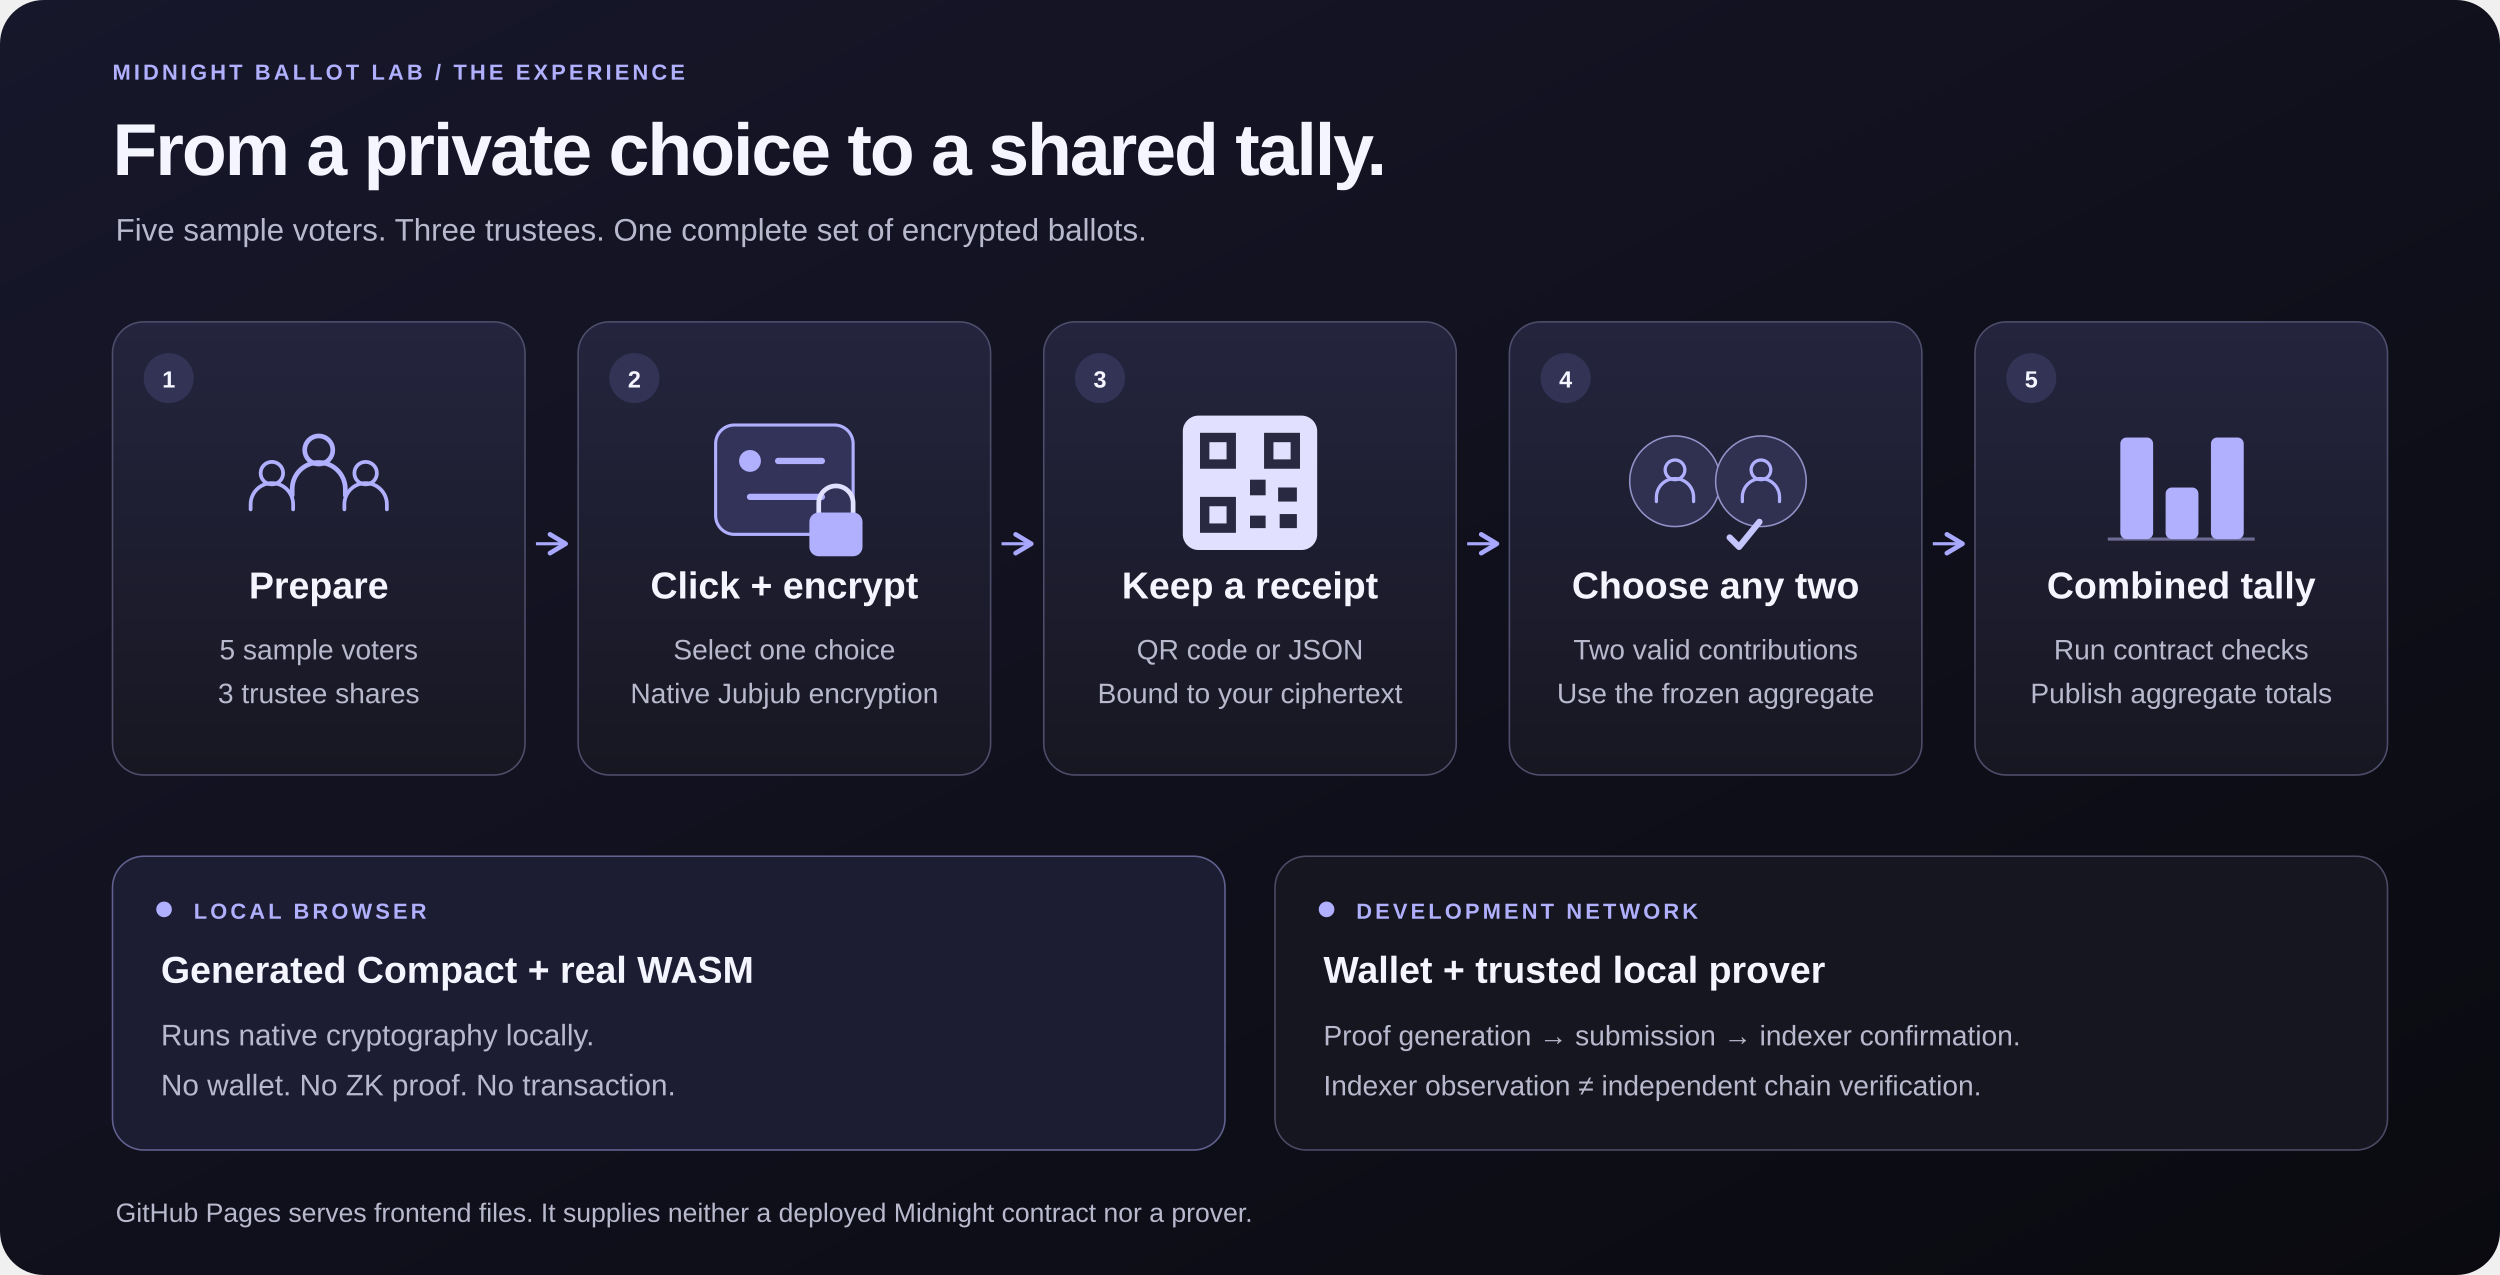
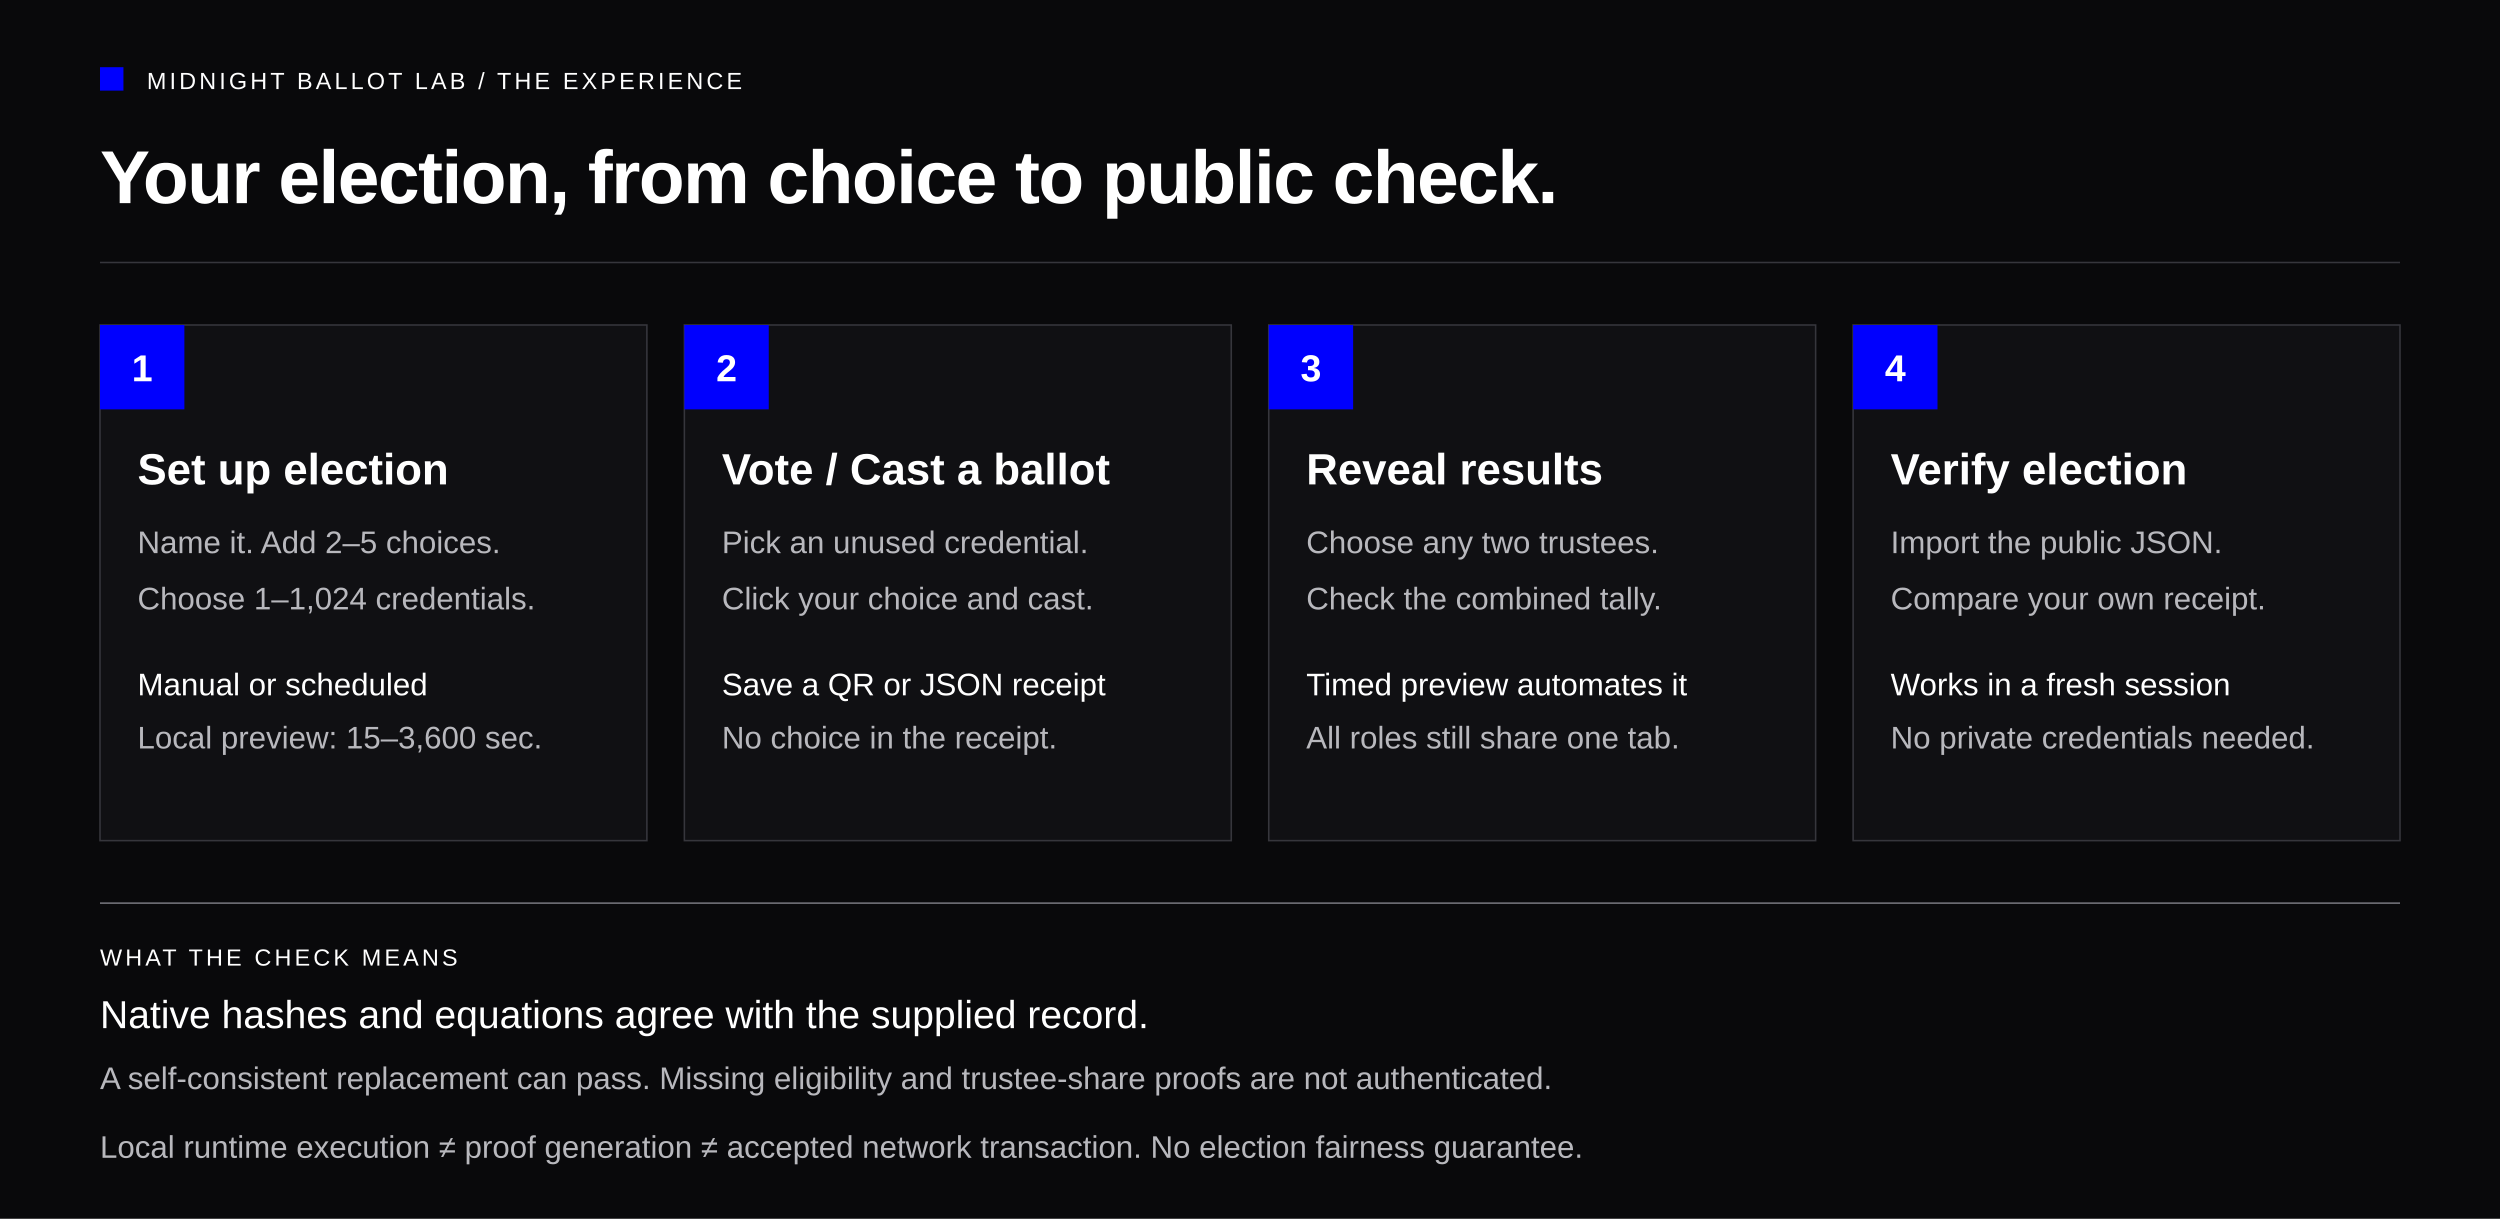
- <svg xmlns="http://www.w3.org/2000/svg" width="1600" height="816" viewBox="0 0 1600 816" role="img" aria-labelledby="title description">
-   <defs>
-     <linearGradient id="background" x1="0" y1="0" x2="1" y2="1">
-       <stop stop-color="#17172b" />
-       <stop offset="1" stop-color="#0a0a10" />
-     </linearGradient>
-     <linearGradient id="card" x1="0" y1="0" x2="0" y2="1">
-       <stop stop-color="#24243e" />
-       <stop offset="1" stop-color="#171722" />
-     </linearGradient>
-     <marker id="arrow" markerWidth="8" markerHeight="8" refX="6" refY="4" orient="auto">
-       <path d="M1 1L6 4L1 7" fill="none" stroke="#a8a8ff" stroke-width="1.5" stroke-linecap="round" stroke-linejoin="round" />
-     </marker>
-     <g id="person" fill="none" stroke="currentColor" stroke-width="3" stroke-linecap="round">
-       <circle cy="-9" r="9" />
-       <path d="M-17 20v-4a17 17 0 0 1 34 0v4" />
-     </g>
-     <style>
-       text { font-family: 'Segoe UI', Arial, sans-serif; fill: #f5f5ff; }
-       .muted { fill: #b9b9ce; } .violet { fill: #b0b0ff; }
-       .eyebrow { font-size: 14px; letter-spacing: 2px; font-weight: 600; }
-       .step-title { font-size: 24px; font-weight: 600; text-anchor: middle; }
-       .step-copy { font-size: 18px; text-anchor: middle; fill: #b9b9ce; }
-     </style>
-   </defs>
-   <rect width="1600" height="816" rx="28" fill="url(#background)" />
-   <text x="72" y="51" class="eyebrow violet">MIDNIGHT BALLOT LAB / THE EXPERIENCE</text>
-   <text x="72" y="112" font-size="47" font-weight="600" letter-spacing="-1.3">From a private choice to a shared tally.</text>
-   <text x="74" y="154" font-size="20" class="muted">Five sample voters. Three trustees. One complete set of encrypted ballots.</text>
-   <g fill="url(#card)" stroke="#4e4e6c">
-     <rect x="72" y="206" width="264" height="290" rx="20" />
-     <rect x="370" y="206" width="264" height="290" rx="20" />
-     <rect x="668" y="206" width="264" height="290" rx="20" />
-     <rect x="966" y="206" width="264" height="290" rx="20" />
-     <rect x="1264" y="206" width="264" height="290" rx="20" />
+ <svg xmlns="http://www.w3.org/2000/svg" width="1600" height="780" viewBox="0 0 1600 780" role="img" aria-labelledby="title description">
+   <style>text{font-family:Outfit,'Segoe UI',Arial,sans-serif;fill:#fff}.muted{fill:#b8b8bd}.label{font-size:15px;letter-spacing:2px}.body{font-size:20px}</style>
+   <rect width="1600" height="780" fill="#09090b" />
+   <rect x="64" y="43" width="15" height="15" fill="#0000fe" />
+   <text x="94" y="57" class="label">MIDNIGHT BALLOT LAB / THE EXPERIENCE</text>
+   <text x="64" y="130" font-size="48" font-weight="600" letter-spacing="-1">Your election, from choice to public check.</text>
+   <path d="M64 168H1536" stroke="#36363c" />
+   <g fill="#101013" stroke="#36363c">
+     <rect x="64" y="208" width="350" height="330" />
+     <rect x="438" y="208" width="350" height="330" />
+     <rect x="812" y="208" width="350" height="330" />
+     <rect x="1186" y="208" width="350" height="330" />
  </g>
-   <g fill="#333356">
-     <circle cx="108" cy="242" r="16" />
-     <circle cx="406" cy="242" r="16" />
-     <circle cx="704" cy="242" r="16" />
-     <circle cx="1002" cy="242" r="16" />
-     <circle cx="1300" cy="242" r="16" />
+   <g fill="#0000fe">
+     <rect x="64" y="208" width="54" height="54" />
+     <rect x="438" y="208" width="54" height="54" />
+     <rect x="812" y="208" width="54" height="54" />
+     <rect x="1186" y="208" width="54" height="54" />
  </g>
-   <g font-size="15" font-weight="600" text-anchor="middle">
-     <text x="108" y="248">1</text>
-     <text x="406" y="248">2</text>
-     <text x="704" y="248">3</text>
-     <text x="1002" y="248">4</text>
-     <text x="1300" y="248">5</text>
+   <g font-size="24" font-weight="600" text-anchor="middle">
+     <text x="91" y="244">1</text>
+     <text x="465" y="244">2</text>
+     <text x="839" y="244">3</text>
+     <text x="1213" y="244">4</text>
  </g>
-   <g fill="none" stroke="#a8a8ff" stroke-width="2" marker-end="url(#arrow)">
-     <path d="M343 348h19" />
-     <path d="M641 348h19" />
-     <path d="M939 348h19" />
-     <path d="M1237 348h19" />
-   </g>
-   <g color="#b0b0ff">
-     <use href="#person" transform="translate(174 310) scale(0.8)" />
-     <use href="#person" transform="translate(234 310) scale(0.8)" />
-     <use href="#person" transform="translate(204 297)" />
-   </g>
-   <text x="204" y="383" class="step-title">Prepare</text>
-   <text x="204" y="422" class="step-copy">5 sample voters</text>
-   <text x="204" y="450" class="step-copy">3 trustee shares</text>
-   <rect x="458" y="272" width="88" height="70" rx="12" fill="#33335a" stroke="#b0b0ff" stroke-width="2" />
-   <circle cx="480" cy="295" r="7" fill="#b0b0ff" />
-   <path d="M498 295h28M480 318h46" stroke="#b0b0ff" stroke-width="4" stroke-linecap="round" />
-   <path d="M524 330v-8a11 11 0 0 1 22 0v8" fill="none" stroke="#e1e1ff" stroke-width="3" />
-   <rect x="518" y="328" width="34" height="28" rx="6" fill="#b0b0ff" />
-   <text x="502" y="383" class="step-title">Click + encrypt</text>
-   <text x="502" y="422" class="step-copy">Select one choice</text>
-   <text x="502" y="450" class="step-copy">Native Jubjub encryption</text>
-   <rect x="757" y="266" width="86" height="86" rx="10" fill="#e1e1ff" />
-   <g fill="none" stroke="#292941" stroke-width="6">
-     <rect x="771" y="280" width="17" height="17" />
-     <rect x="812" y="280" width="17" height="17" />
-     <rect x="771" y="321" width="17" height="17" />
-   </g>
-   <g fill="#292941">
-     <rect x="800" y="307" width="10" height="10" />
-     <rect x="818" y="312" width="12" height="9" />
-     <rect x="800" y="330" width="10" height="8" />
-     <rect x="819" y="329" width="11" height="9" />
-   </g>
-   <text x="800" y="383" class="step-title">Keep a receipt</text>
-   <text x="800" y="422" class="step-copy">QR code or JSON</text>
-   <text x="800" y="450" class="step-copy">Bound to your ciphertext</text>
-   <g color="#b0b0ff">
-     <circle cx="1072" cy="308" r="29" fill="#303050" stroke="#9292c9" />
-     <use href="#person" transform="translate(1072 307) scale(0.7)" />
-     <circle cx="1127" cy="308" r="29" fill="#303050" stroke="#9292c9" />
-     <use href="#person" transform="translate(1127 307) scale(0.7)" />
-   </g>
-   <path d="m1107 344 6 6 13-16" fill="none" stroke="#c6c6ff" stroke-width="4" stroke-linecap="round" stroke-linejoin="round" />
-   <text x="1098" y="383" class="step-title">Choose any two</text>
-   <text x="1098" y="422" class="step-copy">Two valid contributions</text>
-   <text x="1098" y="450" class="step-copy">Use the frozen aggregate</text>
-   <path d="M1349 345h94" stroke="#6b6b93" stroke-width="2" />
-   <g fill="#b0b0ff">
-     <rect x="1357" y="280" width="21" height="65" rx="4" />
-     <rect x="1386" y="312" width="21" height="33" rx="4" />
-     <rect x="1415" y="280" width="21" height="65" rx="4" />
-   </g>
-   <text x="1396" y="383" class="step-title">Combined tally</text>
-   <text x="1396" y="422" class="step-copy">Run contract checks</text>
-   <text x="1396" y="450" class="step-copy">Publish aggregate totals</text>
-   <rect x="72" y="548" width="712" height="188" rx="20" fill="#1c1c32" stroke="#626291" />
-   <rect x="816" y="548" width="712" height="188" rx="20" fill="#161621" stroke="#4b4b65" />
-   <circle cx="105" cy="582" r="5" fill="#b0b0ff" />
-   <text x="124" y="588" class="eyebrow violet">LOCAL BROWSER</text>
-   <text x="103" y="629" font-size="24" font-weight="600">Generated Compact + real WASM</text>
-   <text x="103" y="669" font-size="19" class="muted">Runs native cryptography locally.</text>
-   <text x="103" y="701" font-size="19" class="muted">No wallet. No ZK proof. No transaction.</text>
-   <circle cx="849" cy="582" r="5" fill="#b0b0ff" />
-   <text x="868" y="588" class="eyebrow violet">DEVELOPMENT NETWORK</text>
-   <text x="847" y="629" font-size="24" font-weight="600">Wallet + trusted local prover</text>
-   <text x="847" y="669" font-size="18" class="muted">Proof generation → submission → indexer confirmation.</text>
-   <text x="847" y="701" font-size="18" class="muted">Indexer observation ≠ independent chain verification.</text>
-   <text x="74" y="782" font-size="17" class="muted">GitHub Pages serves frontend files. It supplies neither a deployed Midnight contract nor a prover.</text>
+   <text x="88" y="310" font-size="28" font-weight="600">Set up election</text>
+   <text x="88" y="354" class="body muted">Name it. Add 2–5 choices.</text>
+   <text x="88" y="390" class="body muted">Choose 1–1,024 credentials.</text>
+   <text x="88" y="445" class="body">Manual or scheduled</text>
+   <text x="88" y="479" class="body muted">Local preview: 15–3,600 sec.</text>
+   <text x="462" y="310" font-size="28" font-weight="600">Vote / Cast a ballot</text>
+   <text x="462" y="354" class="body muted">Pick an unused credential.</text>
+   <text x="462" y="390" class="body muted">Click your choice and cast.</text>
+   <text x="462" y="445" class="body">Save a QR or JSON receipt</text>
+   <text x="462" y="479" class="body muted">No choice in the receipt.</text>
+   <text x="836" y="310" font-size="28" font-weight="600">Reveal results</text>
+   <text x="836" y="354" class="body muted">Choose any two trustees.</text>
+   <text x="836" y="390" class="body muted">Check the combined tally.</text>
+   <text x="836" y="445" class="body">Timed preview automates it</text>
+   <text x="836" y="479" class="body muted">All roles still share one tab.</text>
+   <text x="1210" y="310" font-size="28" font-weight="600">Verify election</text>
+   <text x="1210" y="354" class="body muted">Import the public JSON.</text>
+   <text x="1210" y="390" class="body muted">Compare your own receipt.</text>
+   <text x="1210" y="445" class="body">Works in a fresh session</text>
+   <text x="1210" y="479" class="body muted">No private credentials needed.</text>
+   <path d="M64 578H1536" stroke="#73737b" />
+   <text x="64" y="618" class="label">WHAT THE CHECK MEANS</text>
+   <text x="64" y="658" font-size="25">Native hashes and equations agree with the supplied record.</text>
+   <text x="64" y="697" class="body muted">A self-consistent replacement can pass. Missing eligibility and trustee-share proofs are not authenticated.</text>
+   <text x="64" y="741" class="body muted">Local runtime execution ≠ proof generation ≠ accepted network transaction. No election fairness guarantee.</text>
</svg>
